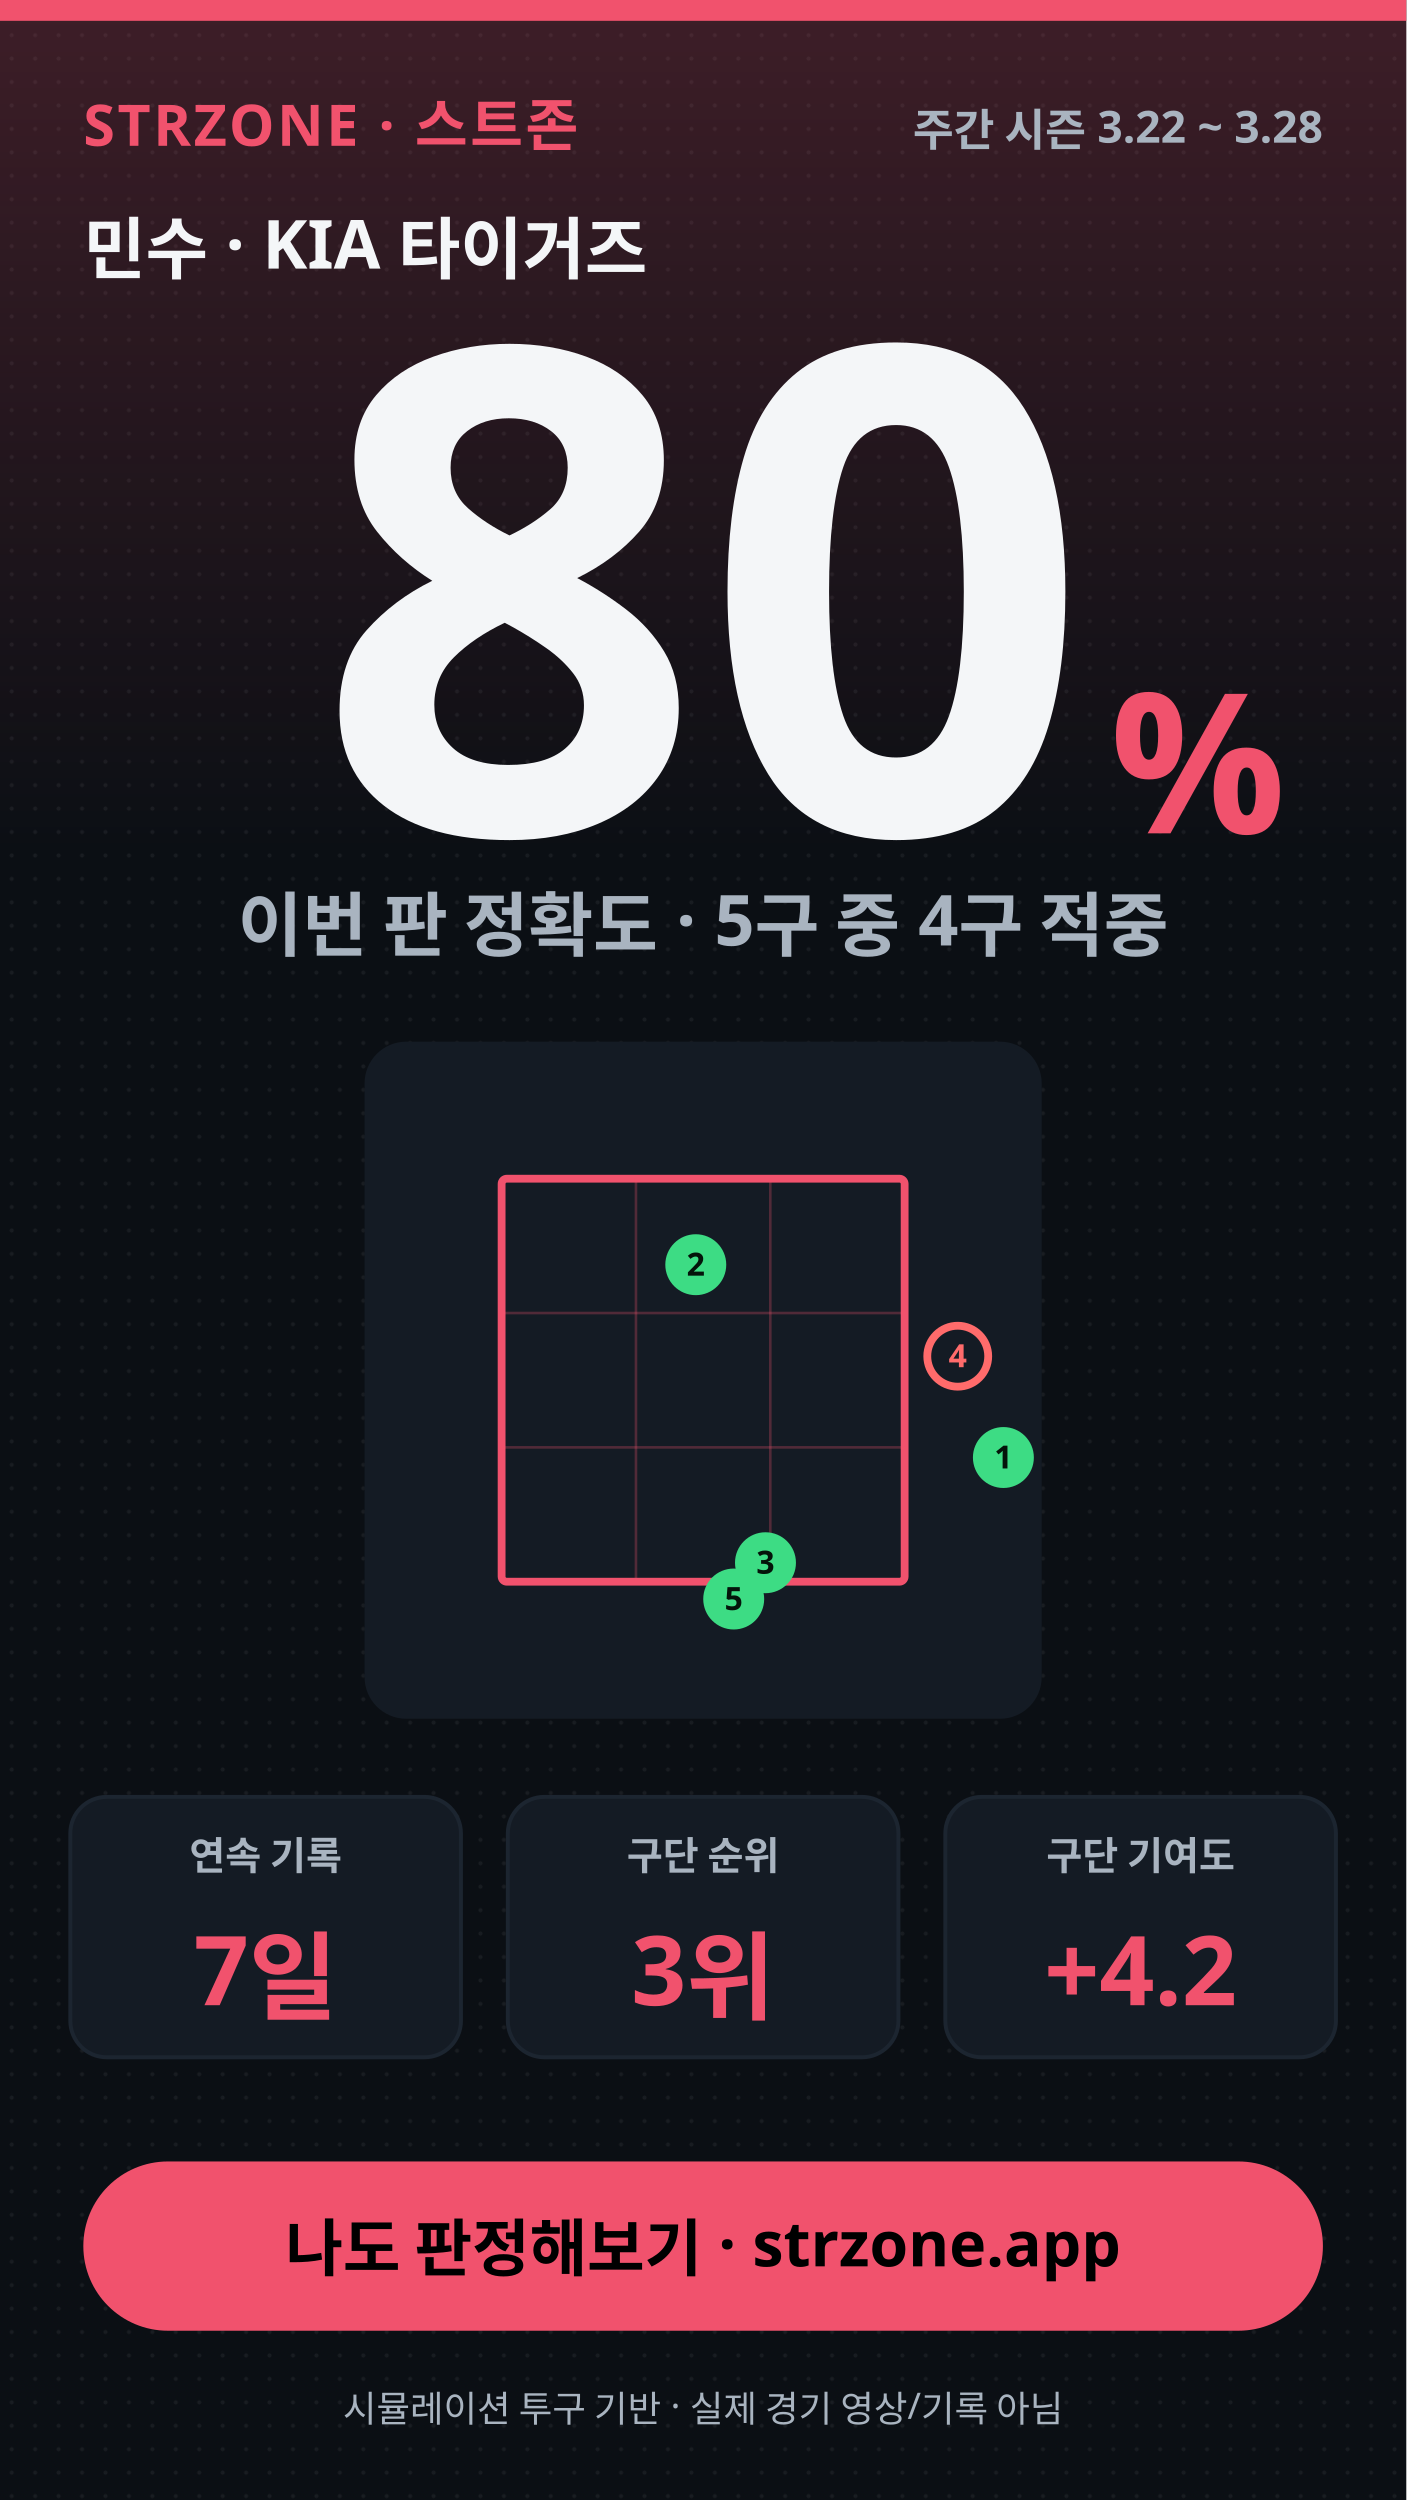
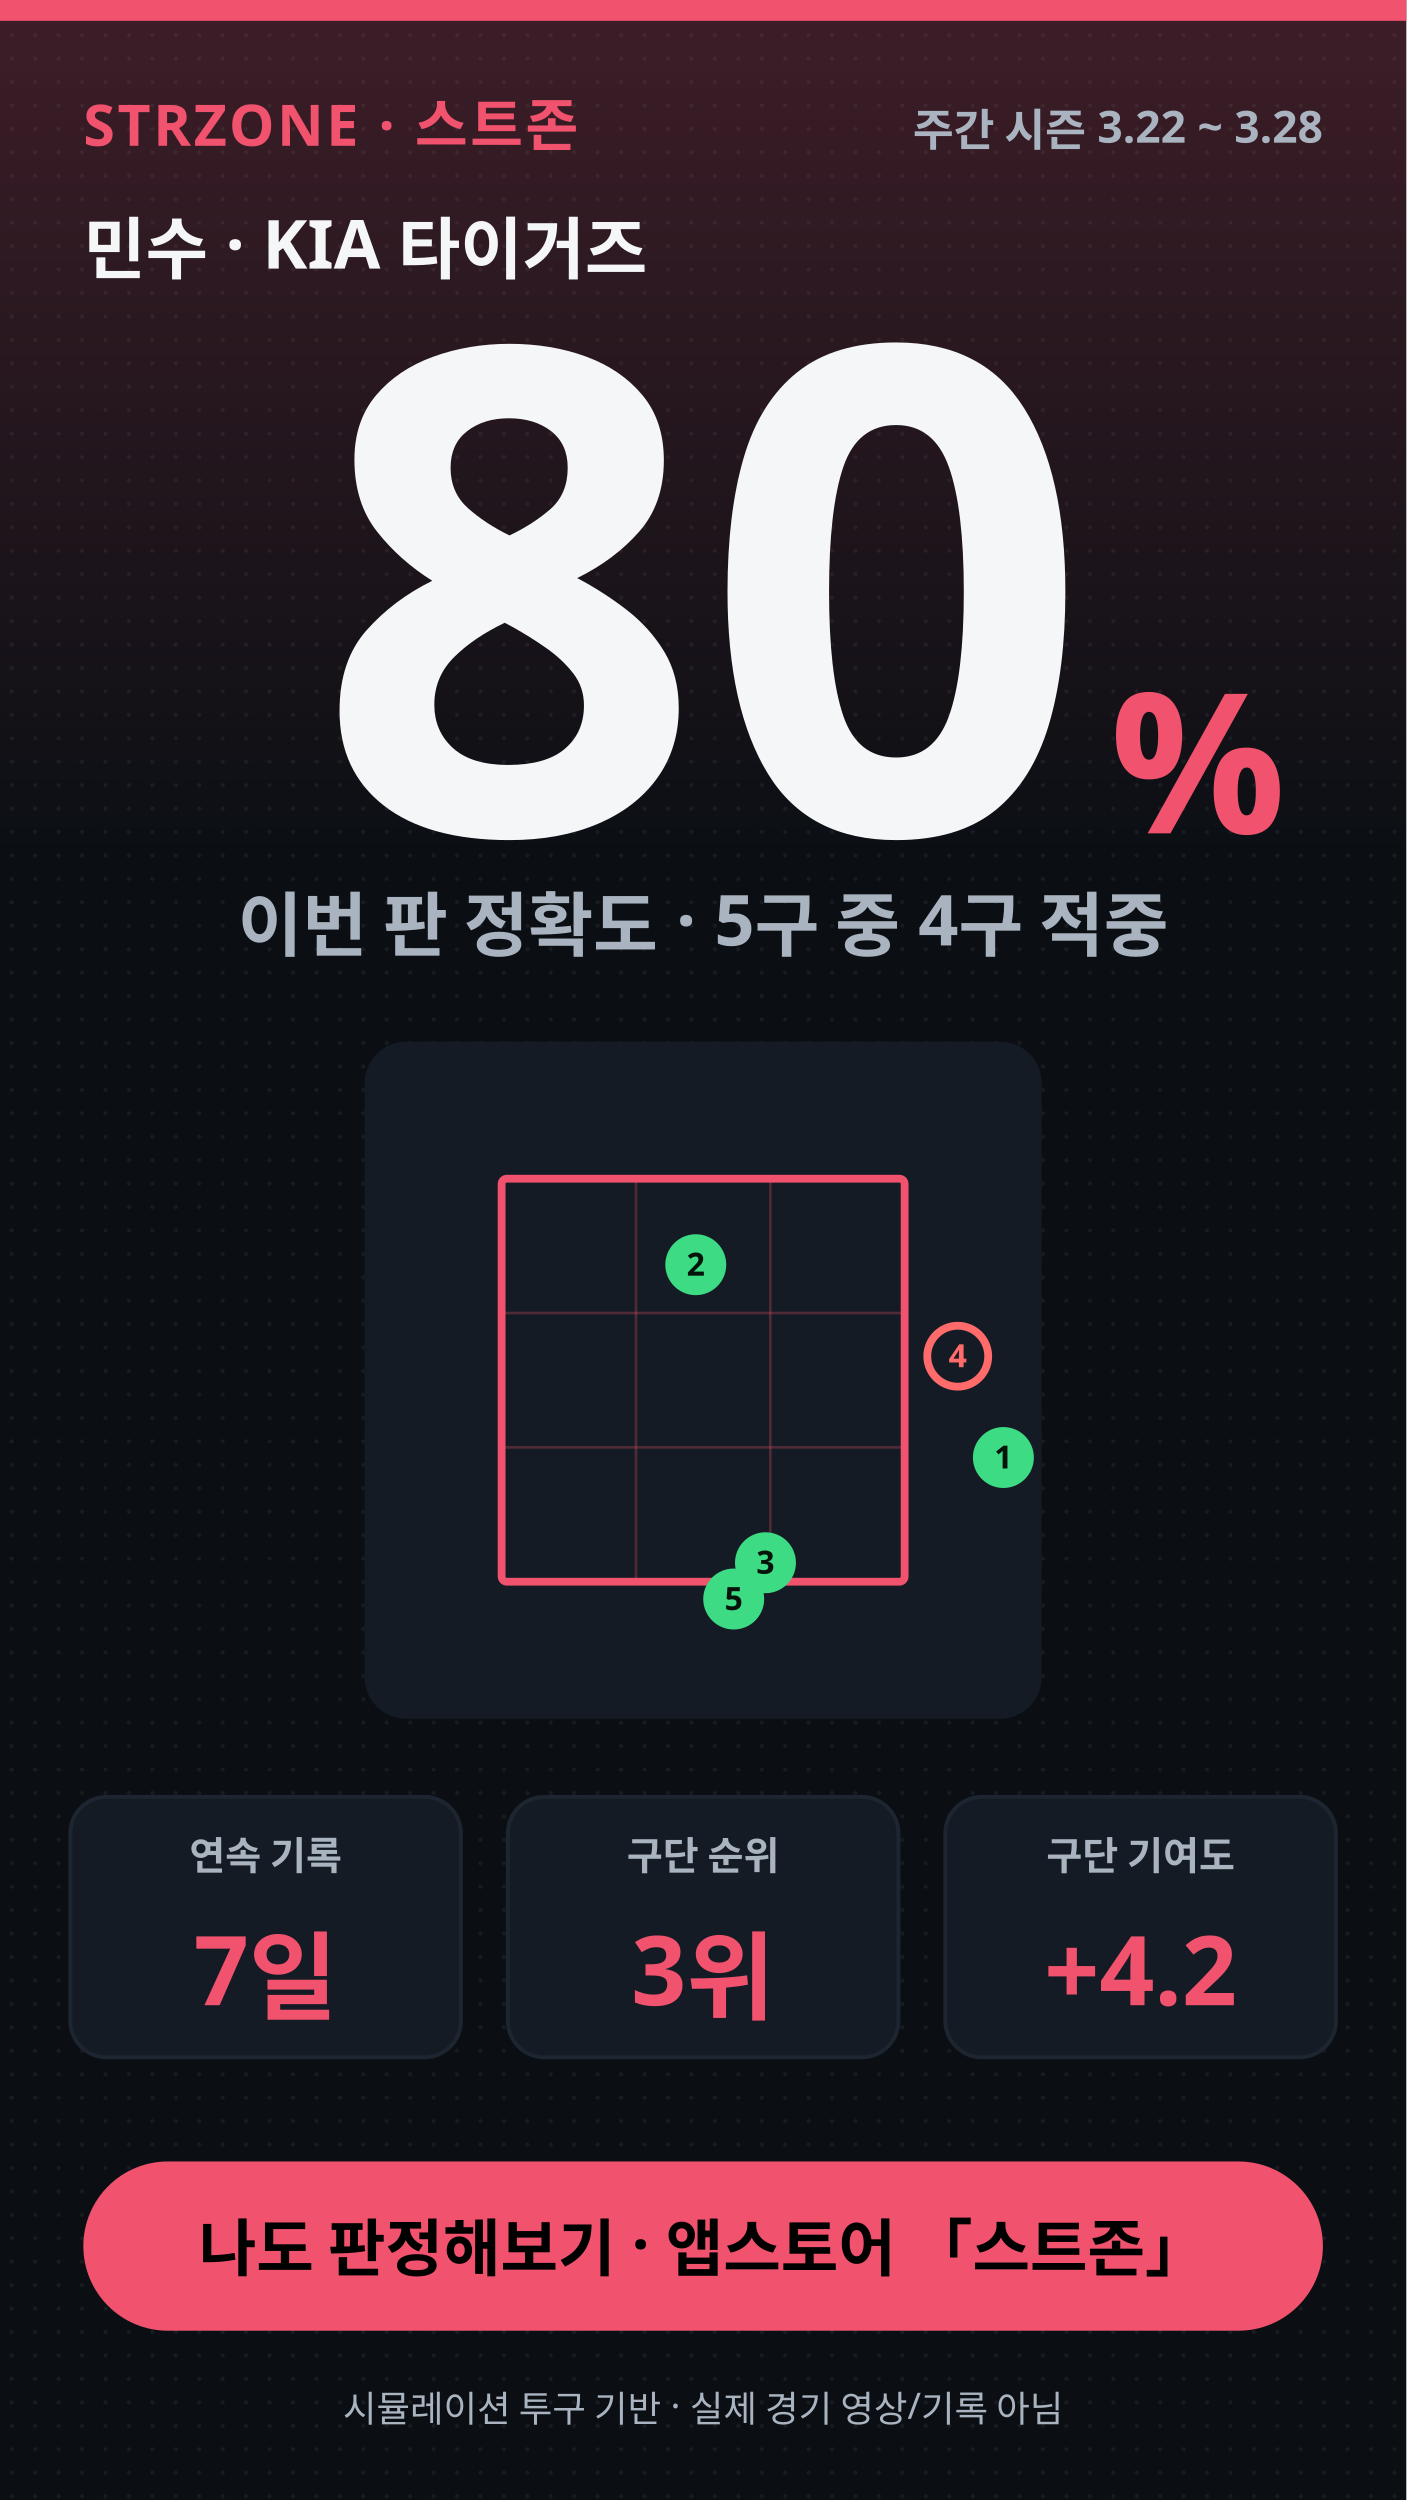
<svg xmlns="http://www.w3.org/2000/svg" width="1080" height="1920" viewBox="0 0 1080 1920" font-family="Noto Sans KR">
  <defs>
    <pattern id="led" width="18" height="18" patternUnits="userSpaceOnUse">
      <circle cx="9" cy="9" r="1.6" fill="#FFFFFF" fill-opacity="0.055" />
    </pattern>
    <linearGradient id="glow" x1="0" y1="0" x2="0" y2="1">
      <stop offset="0" stop-color="#f1526d" stop-opacity="0.22" />
      <stop offset="1" stop-color="#f1526d" stop-opacity="0" />
    </linearGradient>
  </defs>
  <rect width="1080" height="1920" fill="#0B0F14" />
  <rect width="1080" height="1920" fill="url(#led)" />
  <rect width="1080" height="653" fill="url(#glow)" />
  <rect width="1080" height="16" fill="#f1526d" />
  <text x="64" y="112" font-size="44" font-weight="900" fill="#f1526d" text-anchor="start" letter-spacing="2">STRZONE · 스트존</text>
  <text x="1016" y="112" font-size="34" font-weight="600" fill="#A9B4C0" text-anchor="end">주간 시즌 3.22 ~ 3.28</text>
  <text x="64" y="210" font-size="52" font-weight="800" fill="#F4F6F8" text-anchor="start">민수 · KIA 타이거즈</text>
  <text x="540" y="640" font-size="520" font-weight="900" fill="#F4F6F8" text-anchor="middle">80</text>
  <text x="920" y="640" font-size="150" font-weight="900" fill="#f1526d" text-anchor="middle">%</text>
  <text x="540" y="730" font-size="54" font-weight="600" fill="#A9B4C0" text-anchor="middle">이번 판 정확도 · 5구 중 4구 적중</text>
  <rect x="280" y="800" width="520" height="520" rx="32" fill="#141B24" />
  <rect x="385.238" y="905.238" width="309.524" height="309.524" fill="none" stroke="#f1526d" stroke-width="6" rx="4" />
  <line x1="488.413" y1="905.238" x2="488.413" y2="1214.762" stroke="#f1526d" stroke-opacity="0.28" stroke-width="2" />
  <line x1="385.238" y1="1008.413" x2="694.762" y2="1008.413" stroke="#f1526d" stroke-opacity="0.28" stroke-width="2" />
  <line x1="591.587" y1="905.238" x2="591.587" y2="1214.762" stroke="#f1526d" stroke-opacity="0.28" stroke-width="2" />
  <line x1="385.238" y1="1111.587" x2="694.762" y2="1111.587" stroke="#f1526d" stroke-opacity="0.28" stroke-width="2" />
  <circle cx="770.6" cy="1119.376" r="23.4" fill="#3DDC84" />
  <text x="770.6" y="1127.8" font-size="24.57" font-weight="900" fill="#04140A" text-anchor="middle">1</text>
  <circle cx="534.356" cy="971.29" r="23.4" fill="#3DDC84" />
  <text x="534.356" y="979.714" font-size="24.57" font-weight="900" fill="#04140A" text-anchor="middle">2</text>
  <circle cx="587.885" cy="1200.181" r="23.4" fill="#3DDC84" />
  <text x="587.885" y="1208.605" font-size="24.57" font-weight="900" fill="#04140A" text-anchor="middle">3</text>
  <circle cx="735.546" cy="1041.569" r="23.4" fill="none" stroke="#FF6B6B" stroke-width="6" />
  <text x="735.546" y="1049.993" font-size="24.57" font-weight="900" fill="#FF6B6B" text-anchor="middle">4</text>
  <circle cx="563.487" cy="1228.05" r="23.4" fill="#3DDC84" />
  <text x="563.487" y="1236.474" font-size="24.57" font-weight="900" fill="#04140A" text-anchor="middle">5</text>
  <rect x="54" y="1380" width="300" height="200" rx="28" fill="#141B24" stroke="#1C2530" stroke-width="3" />
  <text x="204" y="1436" font-size="30" font-weight="600" fill="#A9B4C0" text-anchor="middle">연속 기록</text>
  <text x="204" y="1540" font-size="74" font-weight="900" fill="#f1526d" text-anchor="middle">7일</text>
  <rect x="390" y="1380" width="300" height="200" rx="28" fill="#141B24" stroke="#1C2530" stroke-width="3" />
  <text x="540" y="1436" font-size="30" font-weight="600" fill="#A9B4C0" text-anchor="middle">구단 순위</text>
  <text x="540" y="1540" font-size="74" font-weight="900" fill="#f1526d" text-anchor="middle">3위</text>
  <rect x="726" y="1380" width="300" height="200" rx="28" fill="#141B24" stroke="#1C2530" stroke-width="3" />
  <text x="876" y="1436" font-size="30" font-weight="600" fill="#A9B4C0" text-anchor="middle">구단 기여도</text>
  <text x="876" y="1540" font-size="74" font-weight="900" fill="#f1526d" text-anchor="middle">+4.2</text>
  <rect x="64" y="1660" width="952" height="130" rx="65" fill="#f1526d" />
-   <text x="540" y="1744" font-size="48" font-weight="900" fill="#000000" text-anchor="middle">나도 판정해보기 · strzone.app</text>
+   <text x="540" y="1744" font-size="48" font-weight="900" fill="#000000" text-anchor="middle">나도 판정해보기 · 앱스토어 「스트존」</text>
  <text x="540" y="1860" font-size="28" font-weight="500" fill="#A9B4C0" text-anchor="middle">시뮬레이션 투구 기반 · 실제 경기 영상/기록 아님</text>
</svg>
